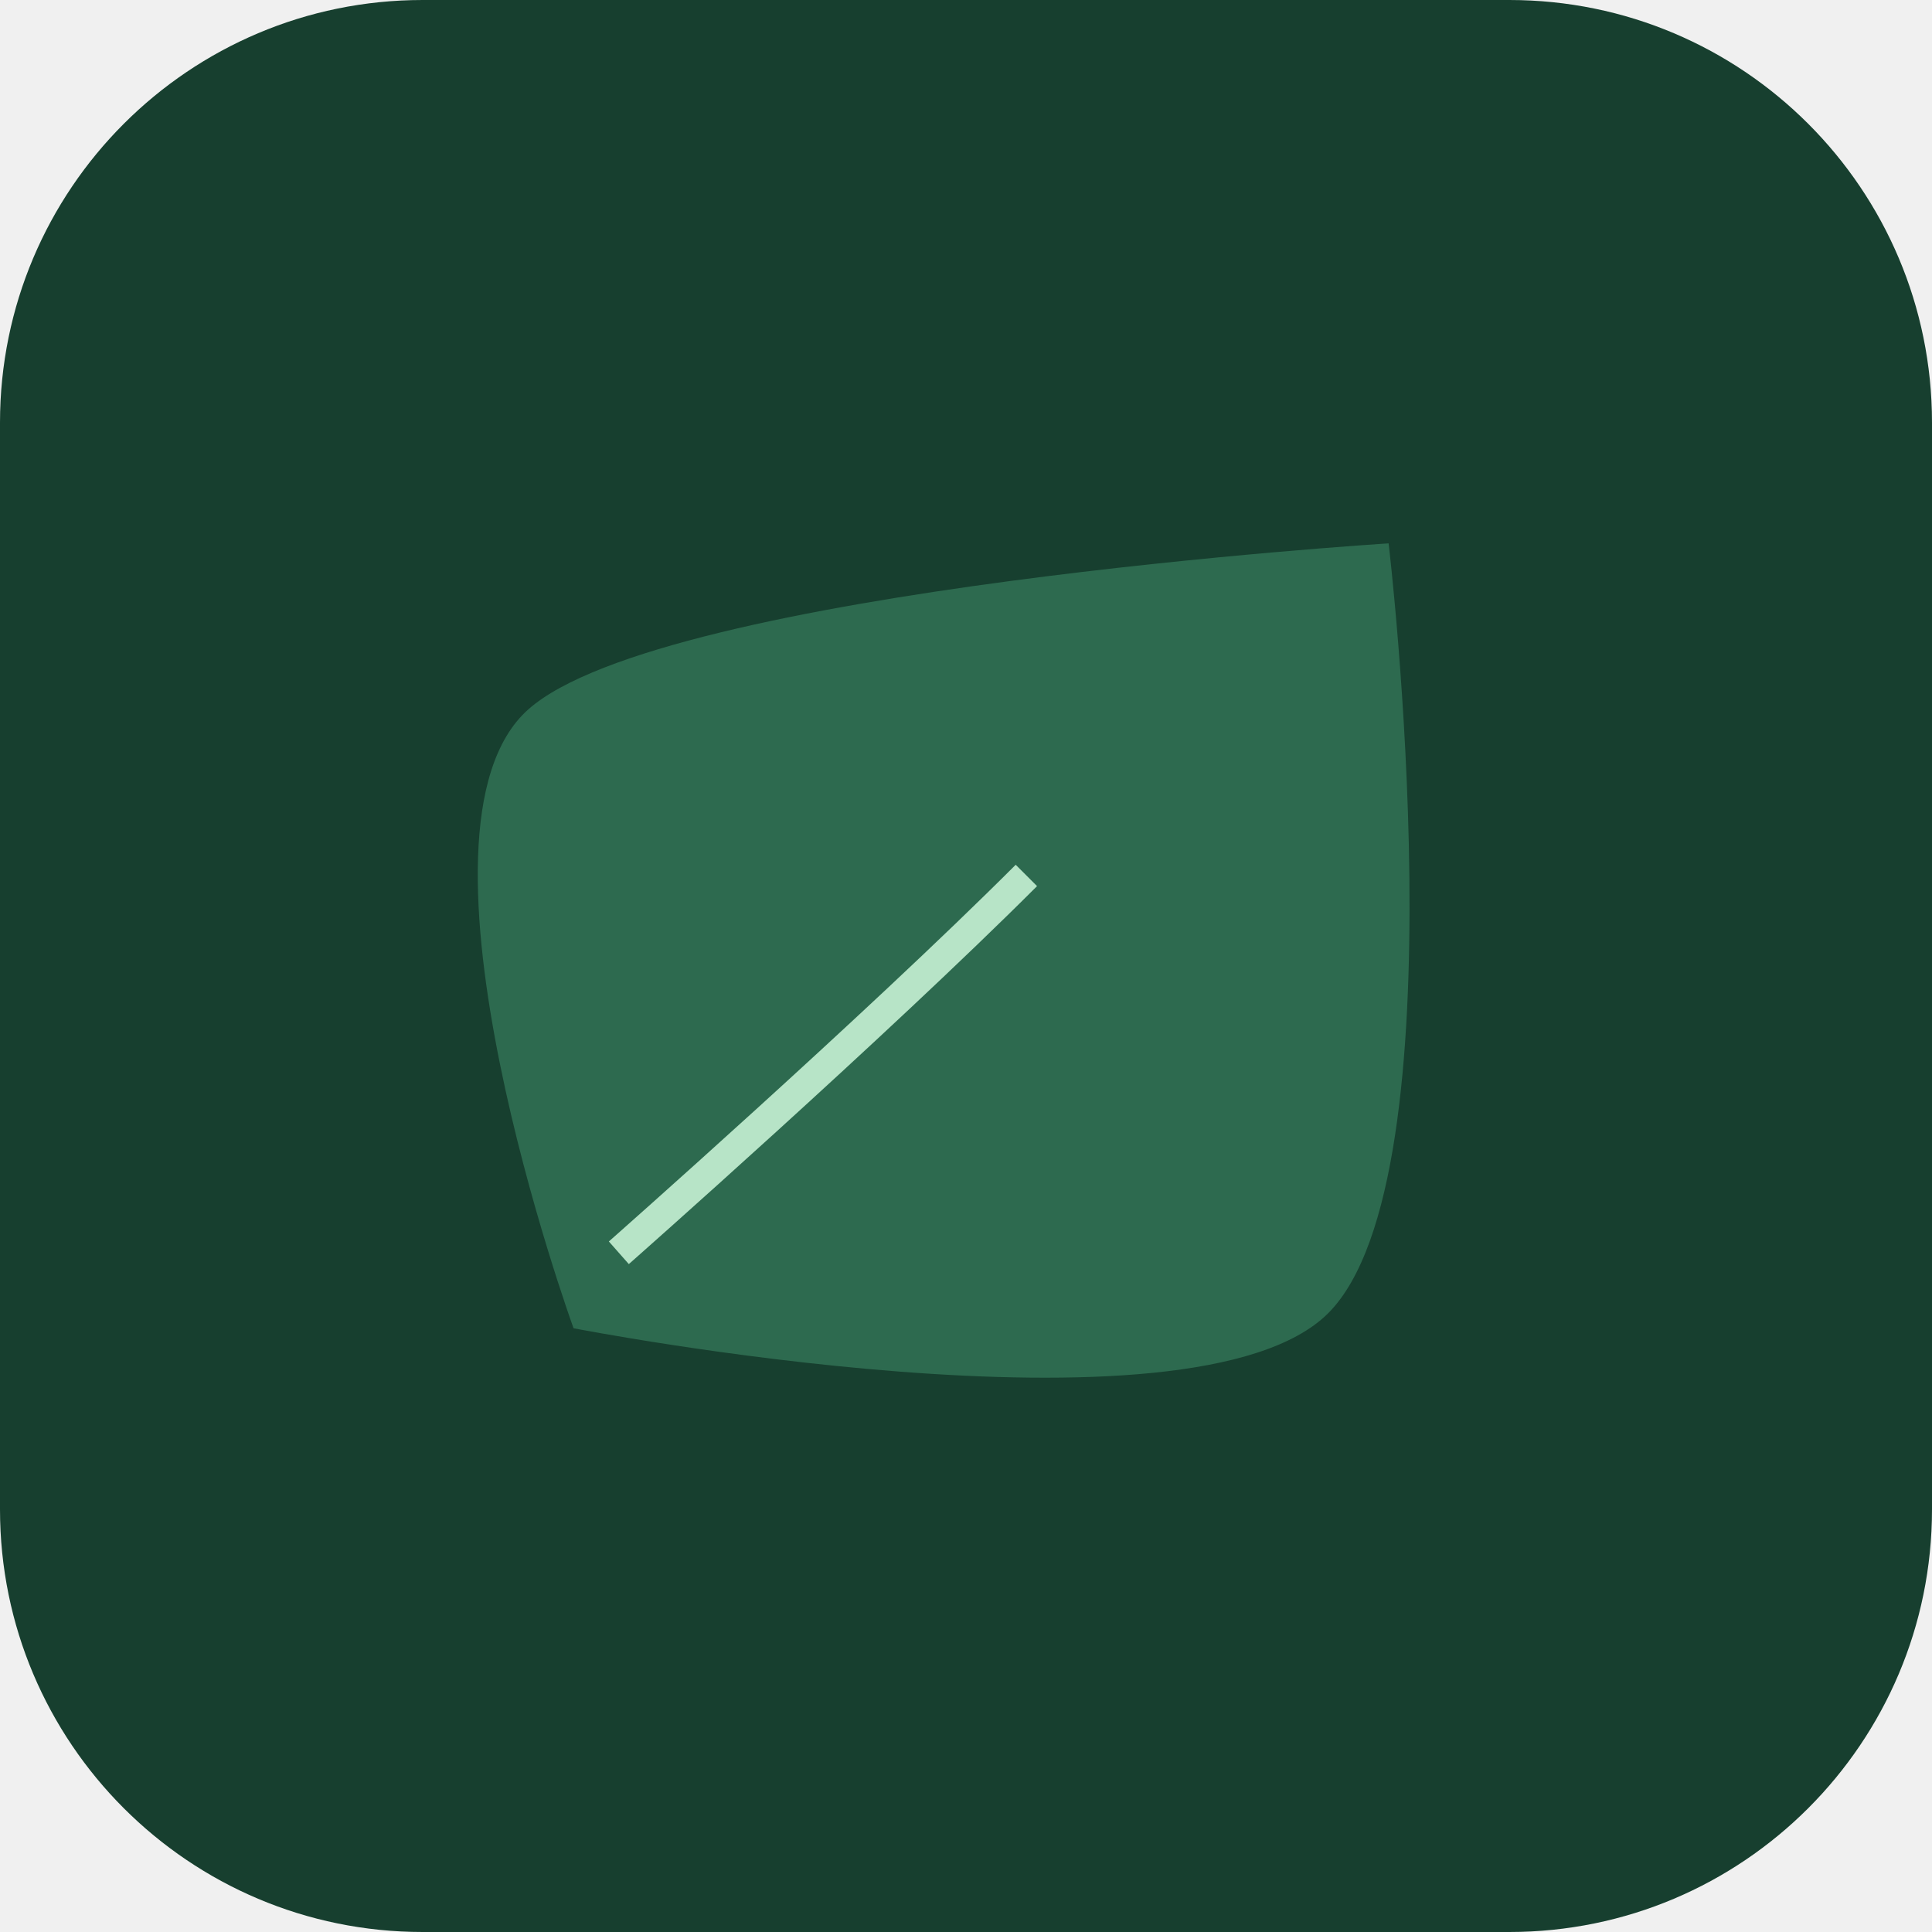
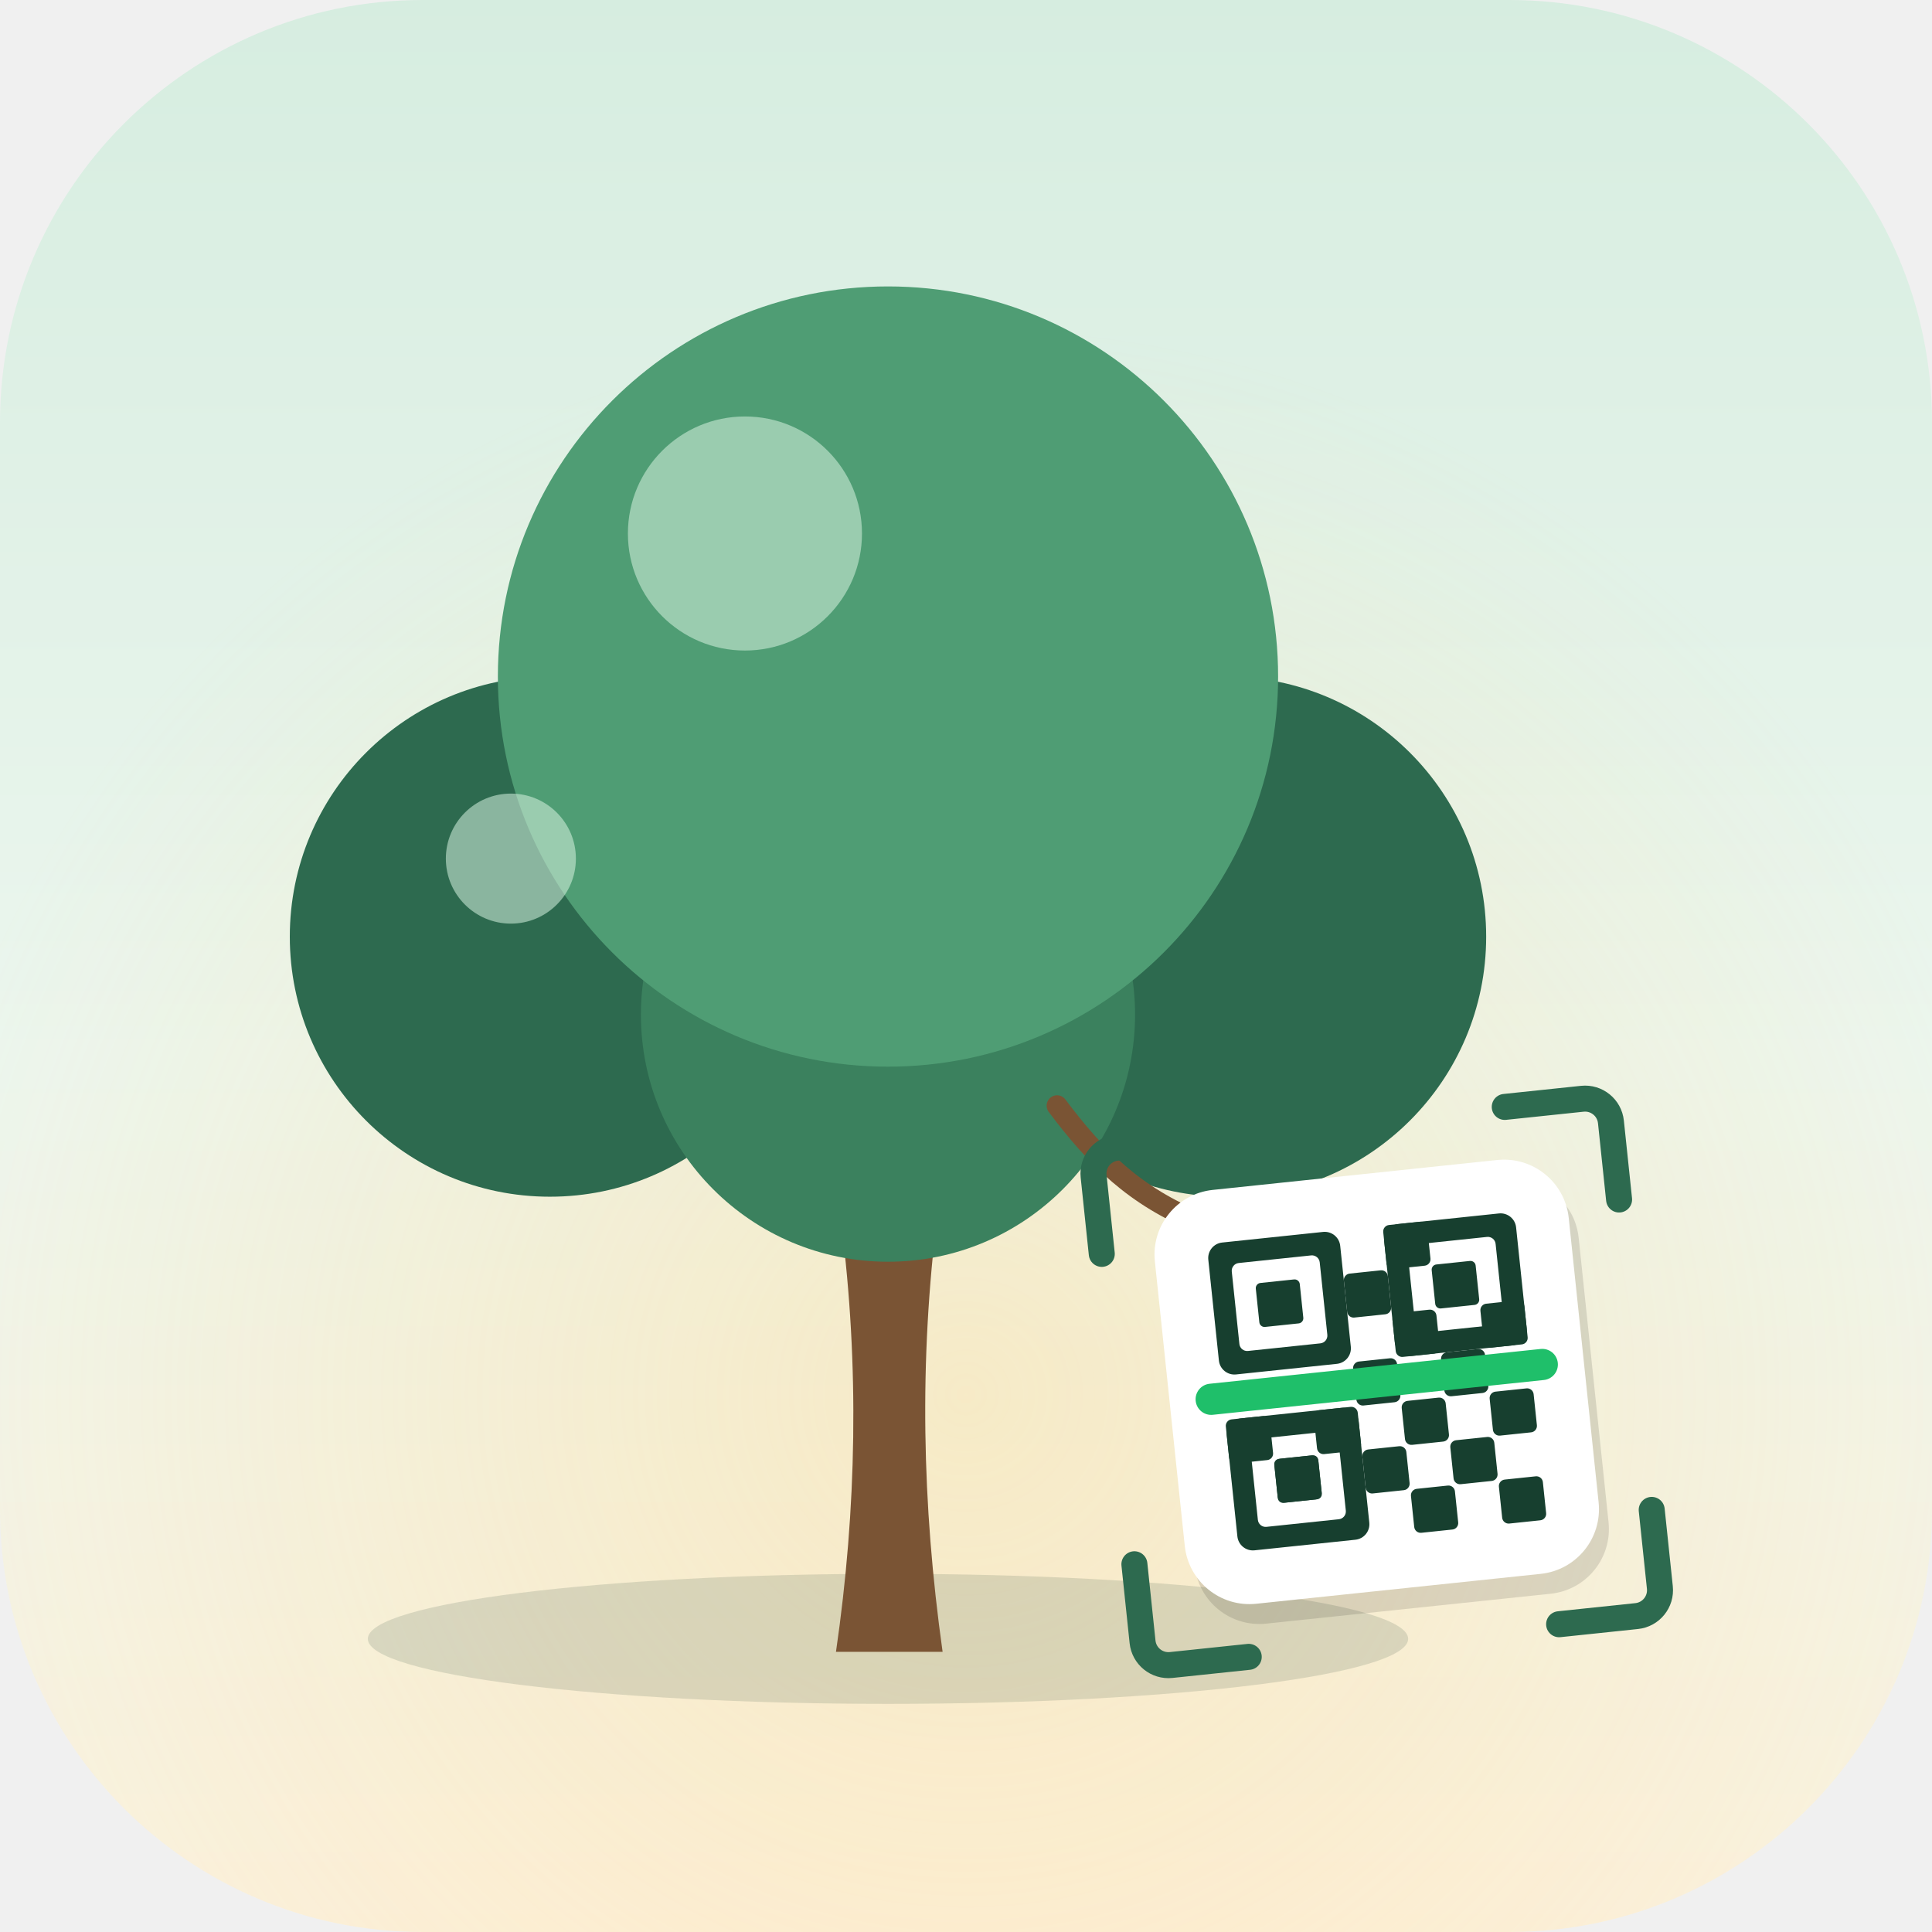
- <svg xmlns="http://www.w3.org/2000/svg" width="64" height="64" viewBox="0 0 64 64">
-   <rect width="64" height="64" rx="14" fill="#173f2f" />
-   <path d="M46 18C46 18 22 19.5 17.5 23.5S19 44 19 44s20.5 4 25-0.5S46 18 46 18z" fill="#2d6a4f" />
-   <path d="M20.5 41.5C20.5 41.5 29 34 34 29" stroke="#b7e4c7" strokeWidth="2.2" strokeLinecap="round" fill="none" />
+ <svg xmlns="http://www.w3.org/2000/svg" width="512" height="512" viewBox="0 0 512 512">
+   <defs>
+     <linearGradient id="cielo" x1="0" y1="0" x2="0" y2="1">
+       <stop offset="0" stop-color="#d6ede0" />
+       <stop offset="0.55" stop-color="#ecf6ee" />
+       <stop offset="1" stop-color="#fbf1dd" />
+     </linearGradient>
+     <radialGradient id="resplandor" cx="0.5" cy="0.72" r="0.55">
+       <stop offset="0" stop-color="#ffd88a" stop-opacity="0.35" />
+       <stop offset="1" stop-color="#ffd88a" stop-opacity="0" />
+     </radialGradient>
+   </defs>
+   <rect width="512" height="512" rx="112" fill="url(#cielo)" />
+   <rect width="512" height="512" rx="112" fill="url(#resplandor)" />
+   <g transform="translate(-40.37 -27.48) scale(3.4462)">
+     <ellipse cx="80" cy="134" rx="40" ry="5" fill="#173f2f" fill-opacity="0.14" />
+     <path fill="#7a5434" d="M76 135c1.6-11 1.8-22 .4-33l-9-9 2.6-2.4 7.4 7.2c.3-3 .3-6 0-9h5.6c-.3 2.8-.3 5.7 0 8.6l8.2-8.4 2.6 2.4-10 10c-1.4 11.2-1.2 22.2.4 33.6z" />
+     <circle cx="54" cy="80" r="20" fill="#2d6a4f" />
+     <circle cx="106" cy="80" r="20" fill="#2d6a4f" />
+     <circle cx="80" cy="86" r="19" fill="#3b815e" />
+     <circle cx="80" cy="60" r="30" fill="#4f9d74" />
+     <circle cx="69" cy="49" r="9" fill="#d7f2e0" fill-opacity="0.55" />
+     <circle cx="51" cy="74" r="5" fill="#d7f2e0" fill-opacity="0.55" />
+     <path d="M93 93c3 4 6 7 11 9" fill="none" stroke="#7a5434" stroke-width="1.6" stroke-linecap="round" />
+     <g transform="translate(100 100) rotate(-6)">
+       <rect x="0.6" y="1.6" width="32" height="32" rx="5" fill="#000" fill-opacity="0.12" />
+       <rect width="32" height="32" rx="5" fill="#ffffff" />
+       <g transform="translate(4.1 4.1)">
+         <rect width="10.2" height="10.2" rx="1.2" fill="#173f2f" />
+         <rect x="1.7" y="1.7" width="6.8" height="6.8" rx="0.6" fill="#ffffff" />
+         <rect x="3.4" y="3.4" width="3.4" height="3.4" rx="0.4" fill="#173f2f" />
+       </g>
+       <g transform="translate(17.7 4.1)">
+         <rect width="10.2" height="10.2" rx="1.2" fill="#173f2f" />
+         <rect x="1.7" y="1.7" width="6.8" height="6.8" rx="0.6" fill="#ffffff" />
+         <rect x="3.4" y="3.4" width="3.4" height="3.4" rx="0.4" fill="#173f2f" />
+       </g>
+       <g transform="translate(4.1 17.7)">
+         <rect width="10.2" height="10.2" rx="1.2" fill="#173f2f" />
+         <rect x="1.7" y="1.7" width="6.8" height="6.8" rx="0.6" fill="#ffffff" />
+         <rect x="3.4" y="3.4" width="3.4" height="3.4" rx="0.4" fill="#173f2f" />
+       </g>
+       <rect x="17.7" y="4.1" width="3.4" height="3.4" rx="0.5" fill="#173f2f" />
+       <rect x="14.3" y="7.5" width="3.4" height="3.4" rx="0.5" fill="#173f2f" />
+       <rect x="17.7" y="10.9" width="3.4" height="3.4" rx="0.5" fill="#173f2f" />
+       <rect x="14.3" y="14.3" width="3.4" height="3.4" rx="0.5" fill="#173f2f" />
+       <rect x="4.1" y="17.7" width="3.4" height="3.4" rx="0.5" fill="#173f2f" />
+       <rect x="10.9" y="17.7" width="3.4" height="3.4" rx="0.5" fill="#173f2f" />
+       <rect x="17.7" y="17.7" width="3.4" height="3.4" rx="0.5" fill="#173f2f" />
+       <rect x="24.5" y="17.7" width="3.4" height="3.4" rx="0.5" fill="#173f2f" />
+       <rect x="7.5" y="21.1" width="3.4" height="3.4" rx="0.5" fill="#173f2f" />
+       <rect x="14.3" y="21.1" width="3.4" height="3.4" rx="0.5" fill="#173f2f" />
+       <rect x="21.1" y="21.1" width="3.4" height="3.4" rx="0.5" fill="#173f2f" />
+       <rect x="17.7" y="24.5" width="3.4" height="3.4" rx="0.5" fill="#173f2f" />
+       <rect x="24.5" y="24.5" width="3.4" height="3.4" rx="0.5" fill="#173f2f" />
+       <rect x="21.1" y="14.3" width="3.4" height="3.4" rx="0.5" fill="#173f2f" />
+       <rect x="24.5" y="10.9" width="3.4" height="3.4" rx="0.5" fill="#173f2f" />
+       <rect x="2" y="14.8" width="28" height="2.4" rx="1.2" fill="#1fbf6a" />
+       <path d="M-4 4v-6a2 2 0 0 1 2-2h6M28-4h6a2 2 0 0 1 2 2v6M36 28v6a2 2 0 0 1-2 2h-6M4 36h-6a2 2 0 0 1-2-2v-6" fill="none" stroke="#2d6a4f" stroke-width="2" stroke-linecap="round" />
+     </g>
+   </g>
</svg>
